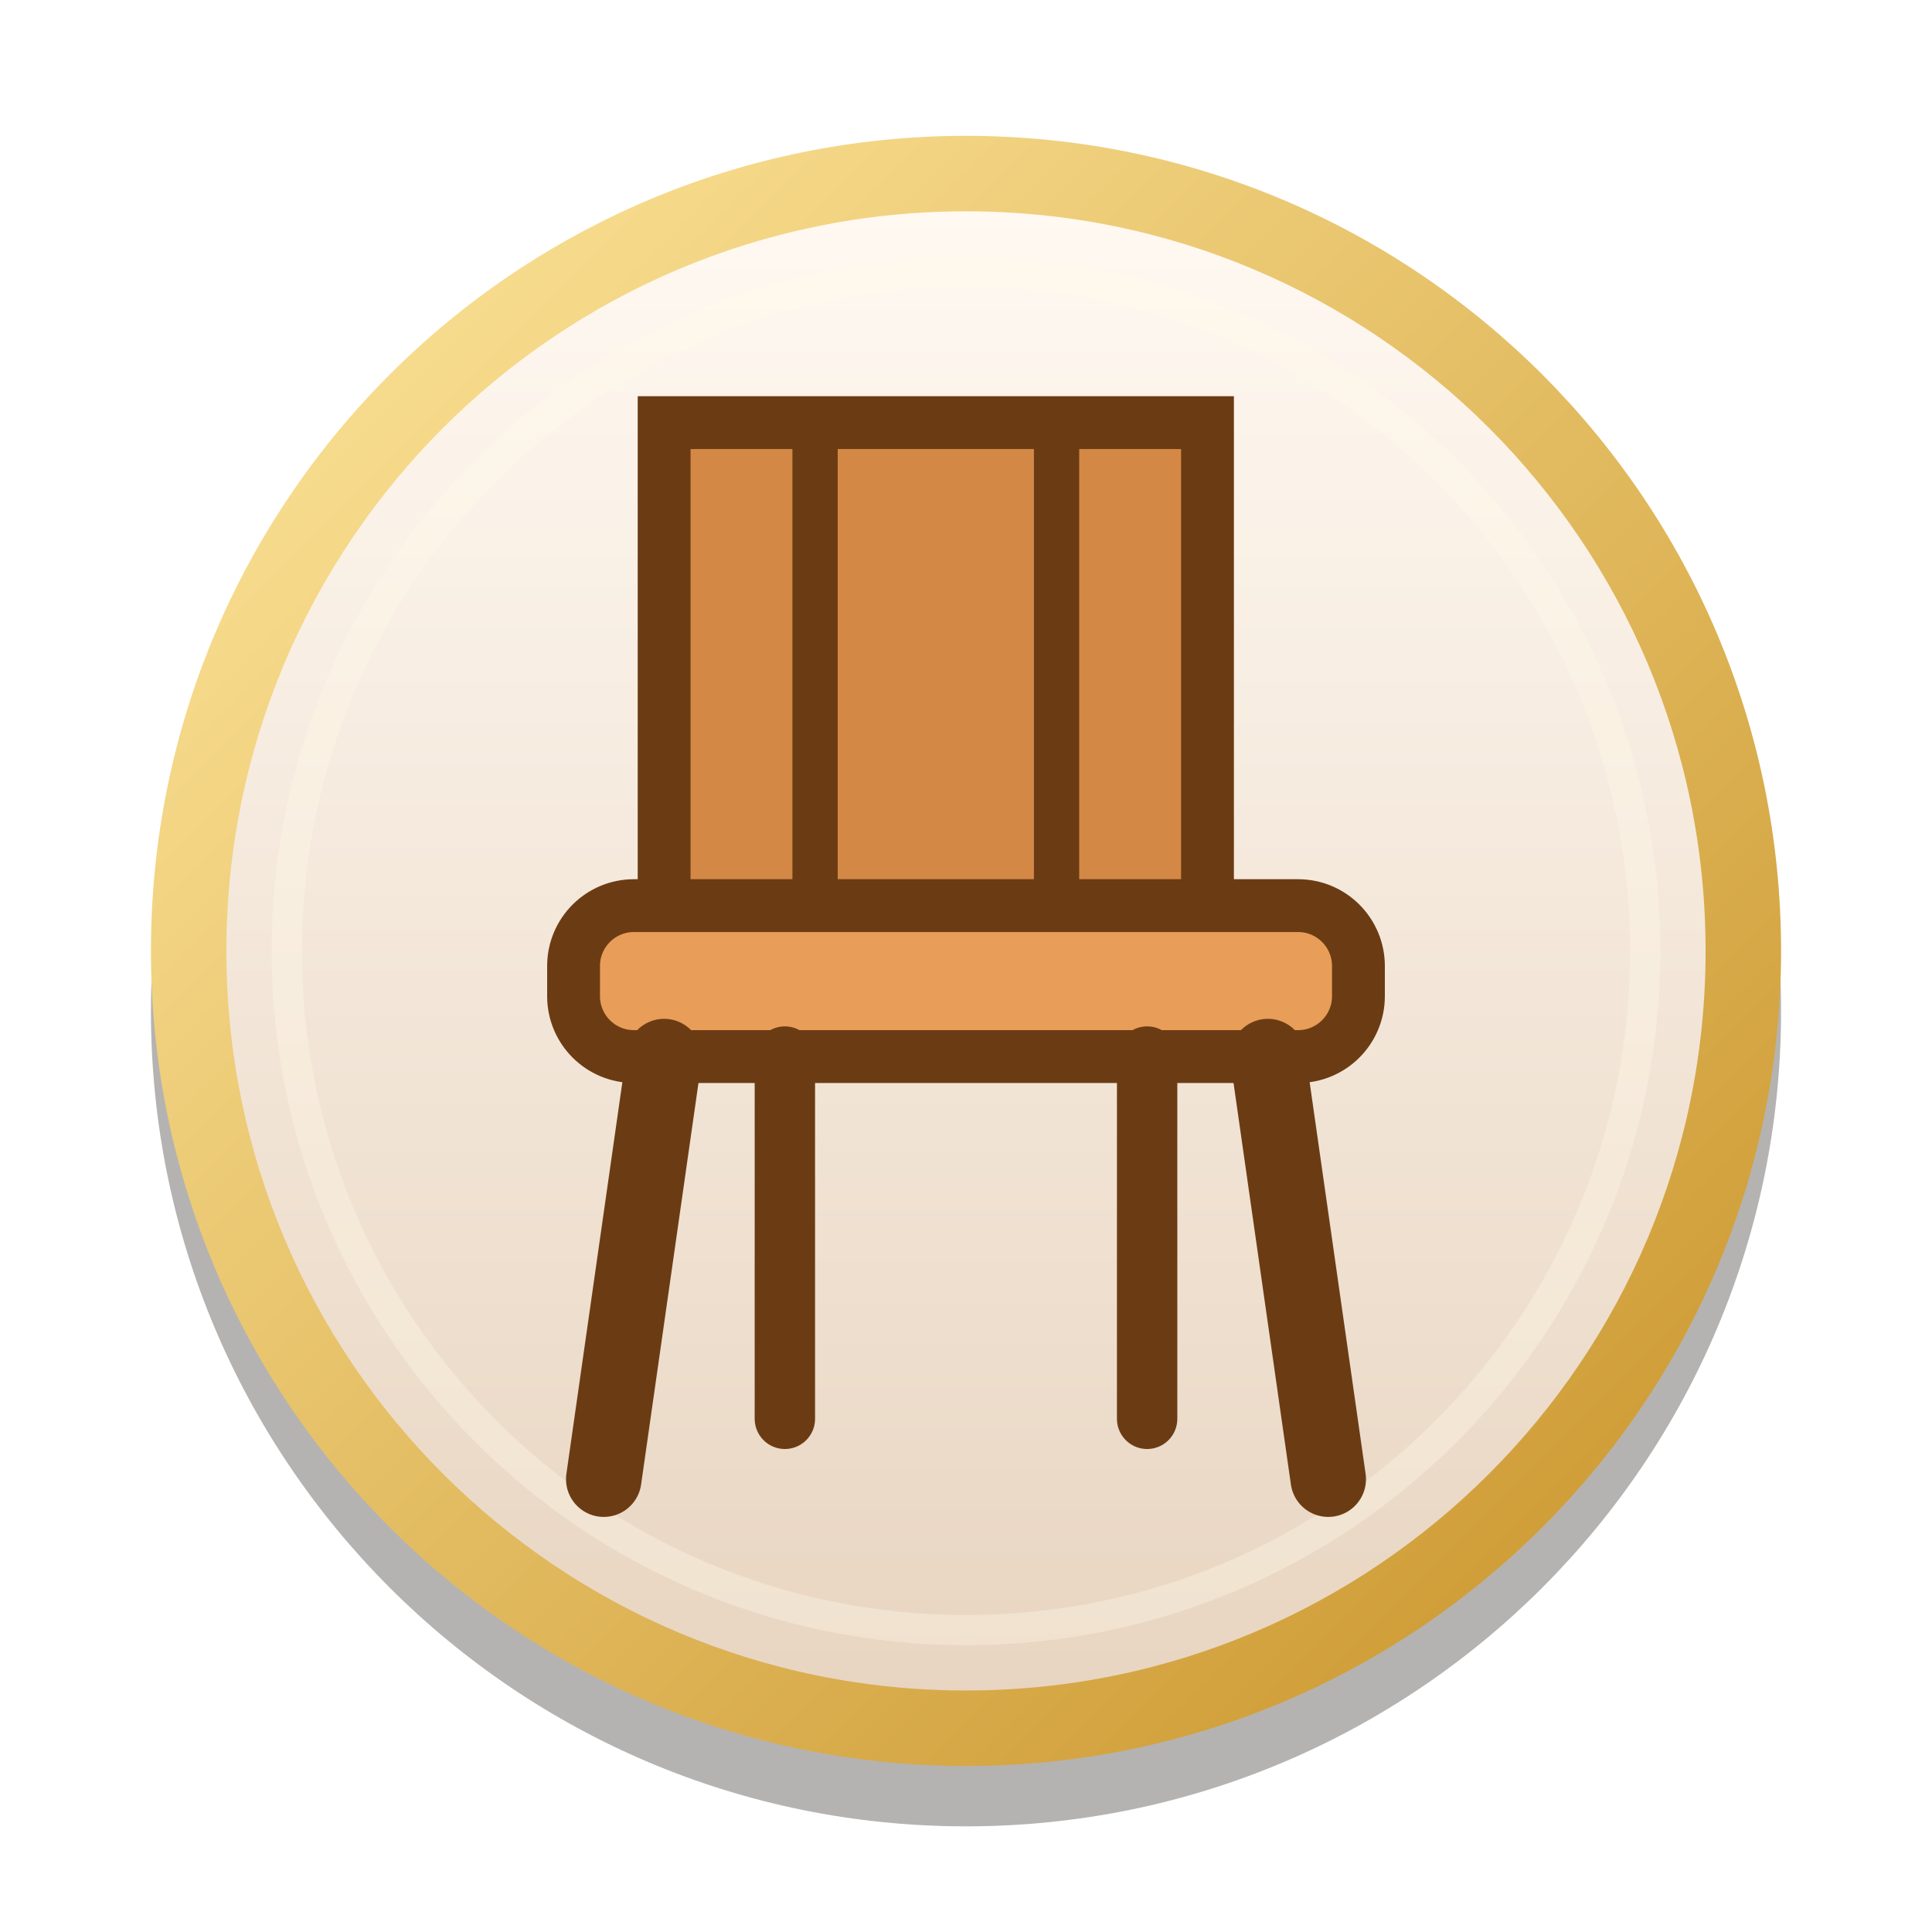
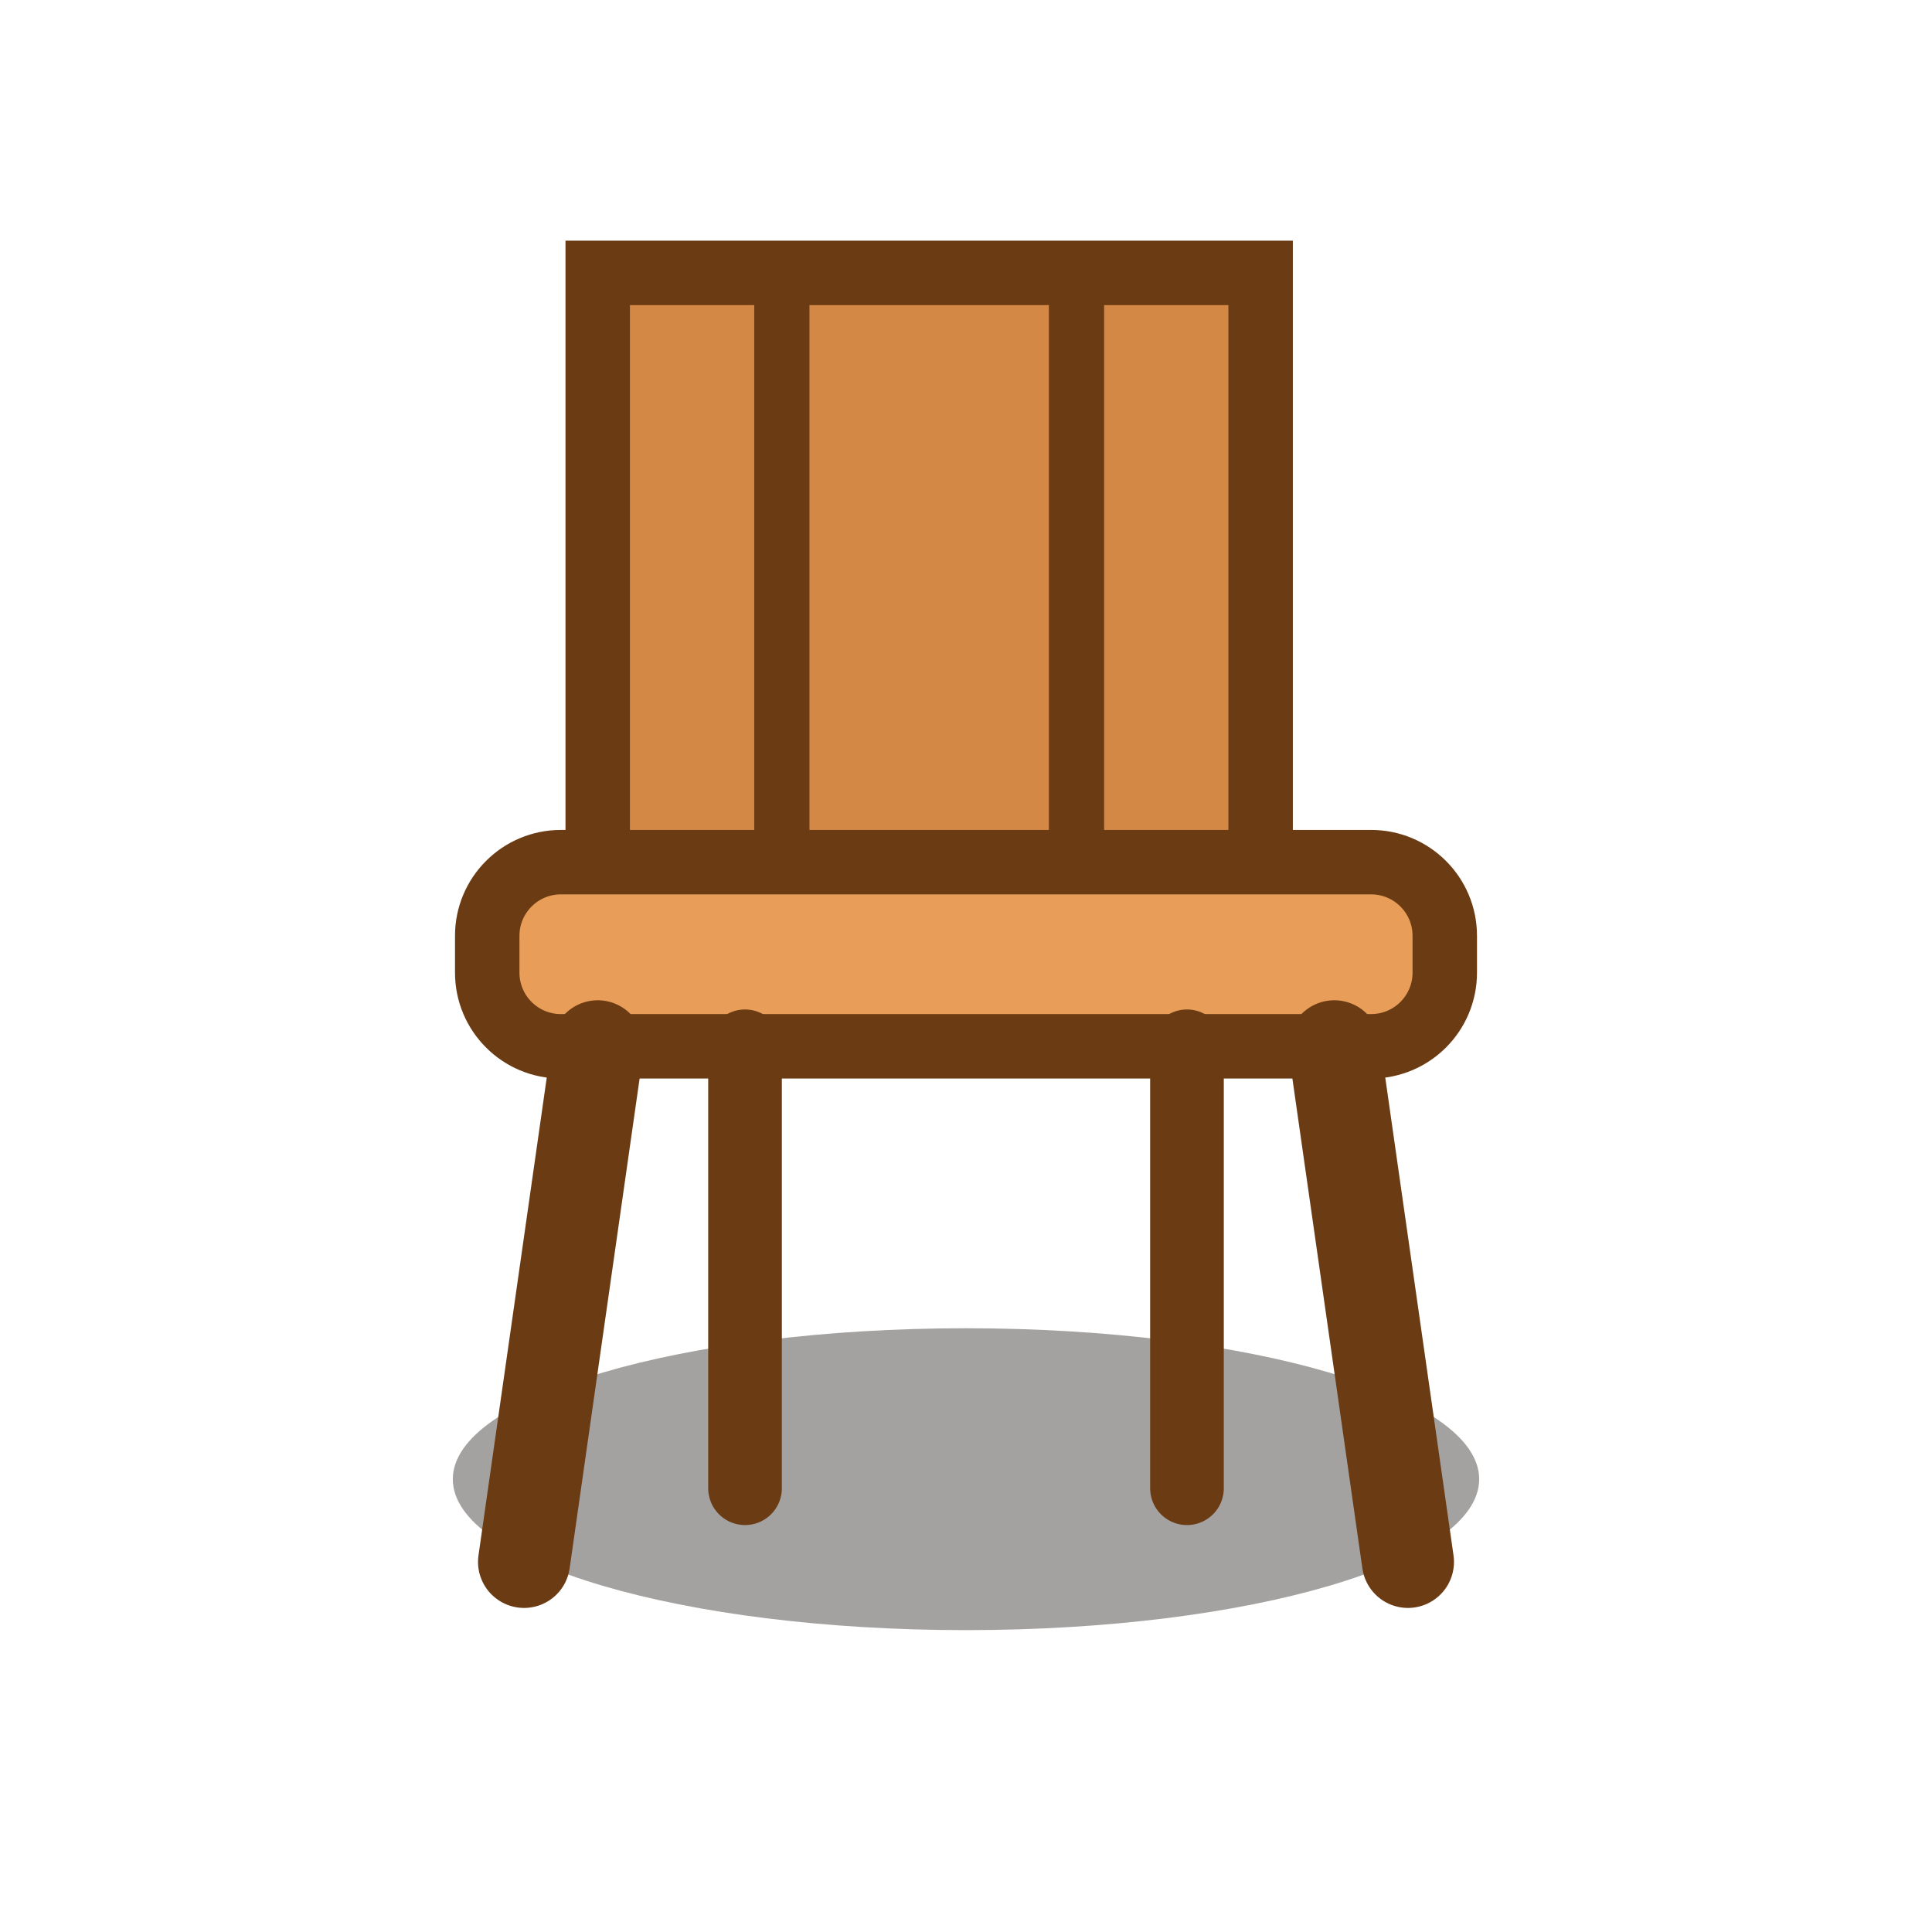
<svg xmlns="http://www.w3.org/2000/svg" width="128" height="128" viewBox="0 0 128 128">
  <defs>
    <linearGradient id="bg" x1="0" y1="0" x2="0" y2="1">
      <stop offset="0%" stop-color="#FFF9F2" />
      <stop offset="100%" stop-color="#E8D5C1" />
    </linearGradient>
    <linearGradient id="rim" x1="0" y1="0" x2="1" y2="1">
      <stop offset="0%" stop-color="#FFE89E" />
      <stop offset="100%" stop-color="#C89228" />
    </linearGradient>
  </defs>
-   <circle cx="64" cy="67" r="54" fill="#18120C" fill-opacity="0.32" />
-   <circle cx="64" cy="63" r="54" fill="url(#rim)" />
-   <circle cx="64" cy="63" r="49" fill="url(#bg)" />
-   <circle cx="64" cy="63" r="45" fill="none" stroke="#FFF8E8" stroke-opacity="0.35" stroke-width="2" />
-   <path d="M44 28 L80 28 L80 62 L44 62 Z" fill="#D48846" stroke="#6B3C14" stroke-width="3.5" />
-   <line x1="54" y1="28" x2="54" y2="62" stroke="#6B3C14" stroke-width="3" />
-   <line x1="70" y1="28" x2="70" y2="62" stroke="#6B3C14" stroke-width="3" />
-   <rect x="38" y="60" width="52" height="10" rx="4" fill="#E89D58" stroke="#6B3C14" stroke-width="3.5" />
-   <line x1="44" y1="70" x2="40" y2="98" stroke="#6B3C14" stroke-width="5" stroke-linecap="round" />
-   <line x1="84" y1="70" x2="88" y2="98" stroke="#6B3C14" stroke-width="5" stroke-linecap="round" />
-   <line x1="52" y1="70" x2="52" y2="94" stroke="#6B3C14" stroke-width="4" stroke-linecap="round" />
-   <line x1="76" y1="70" x2="76" y2="94" stroke="#6B3C14" stroke-width="4" stroke-linecap="round" />
+   <ellipse cx="64" cy="98" rx="34" ry="10" fill="#120D08" fill-opacity="0.38" />
+   <g id="item_art" transform="translate(64,62) scale(1.22) translate(-64,-64)">
+     <path d="M44 28 L80 28 L80 62 L44 62 Z" fill="#D48846" stroke="#6B3C14" stroke-width="3.5" />
+     <line x1="54" y1="28" x2="54" y2="62" stroke="#6B3C14" stroke-width="3" />
+     <line x1="70" y1="28" x2="70" y2="62" stroke="#6B3C14" stroke-width="3" />
+     <rect x="38" y="60" width="52" height="10" rx="4" fill="#E89D58" stroke="#6B3C14" stroke-width="3.5" />
+     <line x1="44" y1="70" x2="40" y2="98" stroke="#6B3C14" stroke-width="5" stroke-linecap="round" />
+     <line x1="84" y1="70" x2="88" y2="98" stroke="#6B3C14" stroke-width="5" stroke-linecap="round" />
+     <line x1="52" y1="70" x2="52" y2="94" stroke="#6B3C14" stroke-width="4" stroke-linecap="round" />
+     <line x1="76" y1="70" x2="76" y2="94" stroke="#6B3C14" stroke-width="4" stroke-linecap="round" />
+   </g>
</svg>
